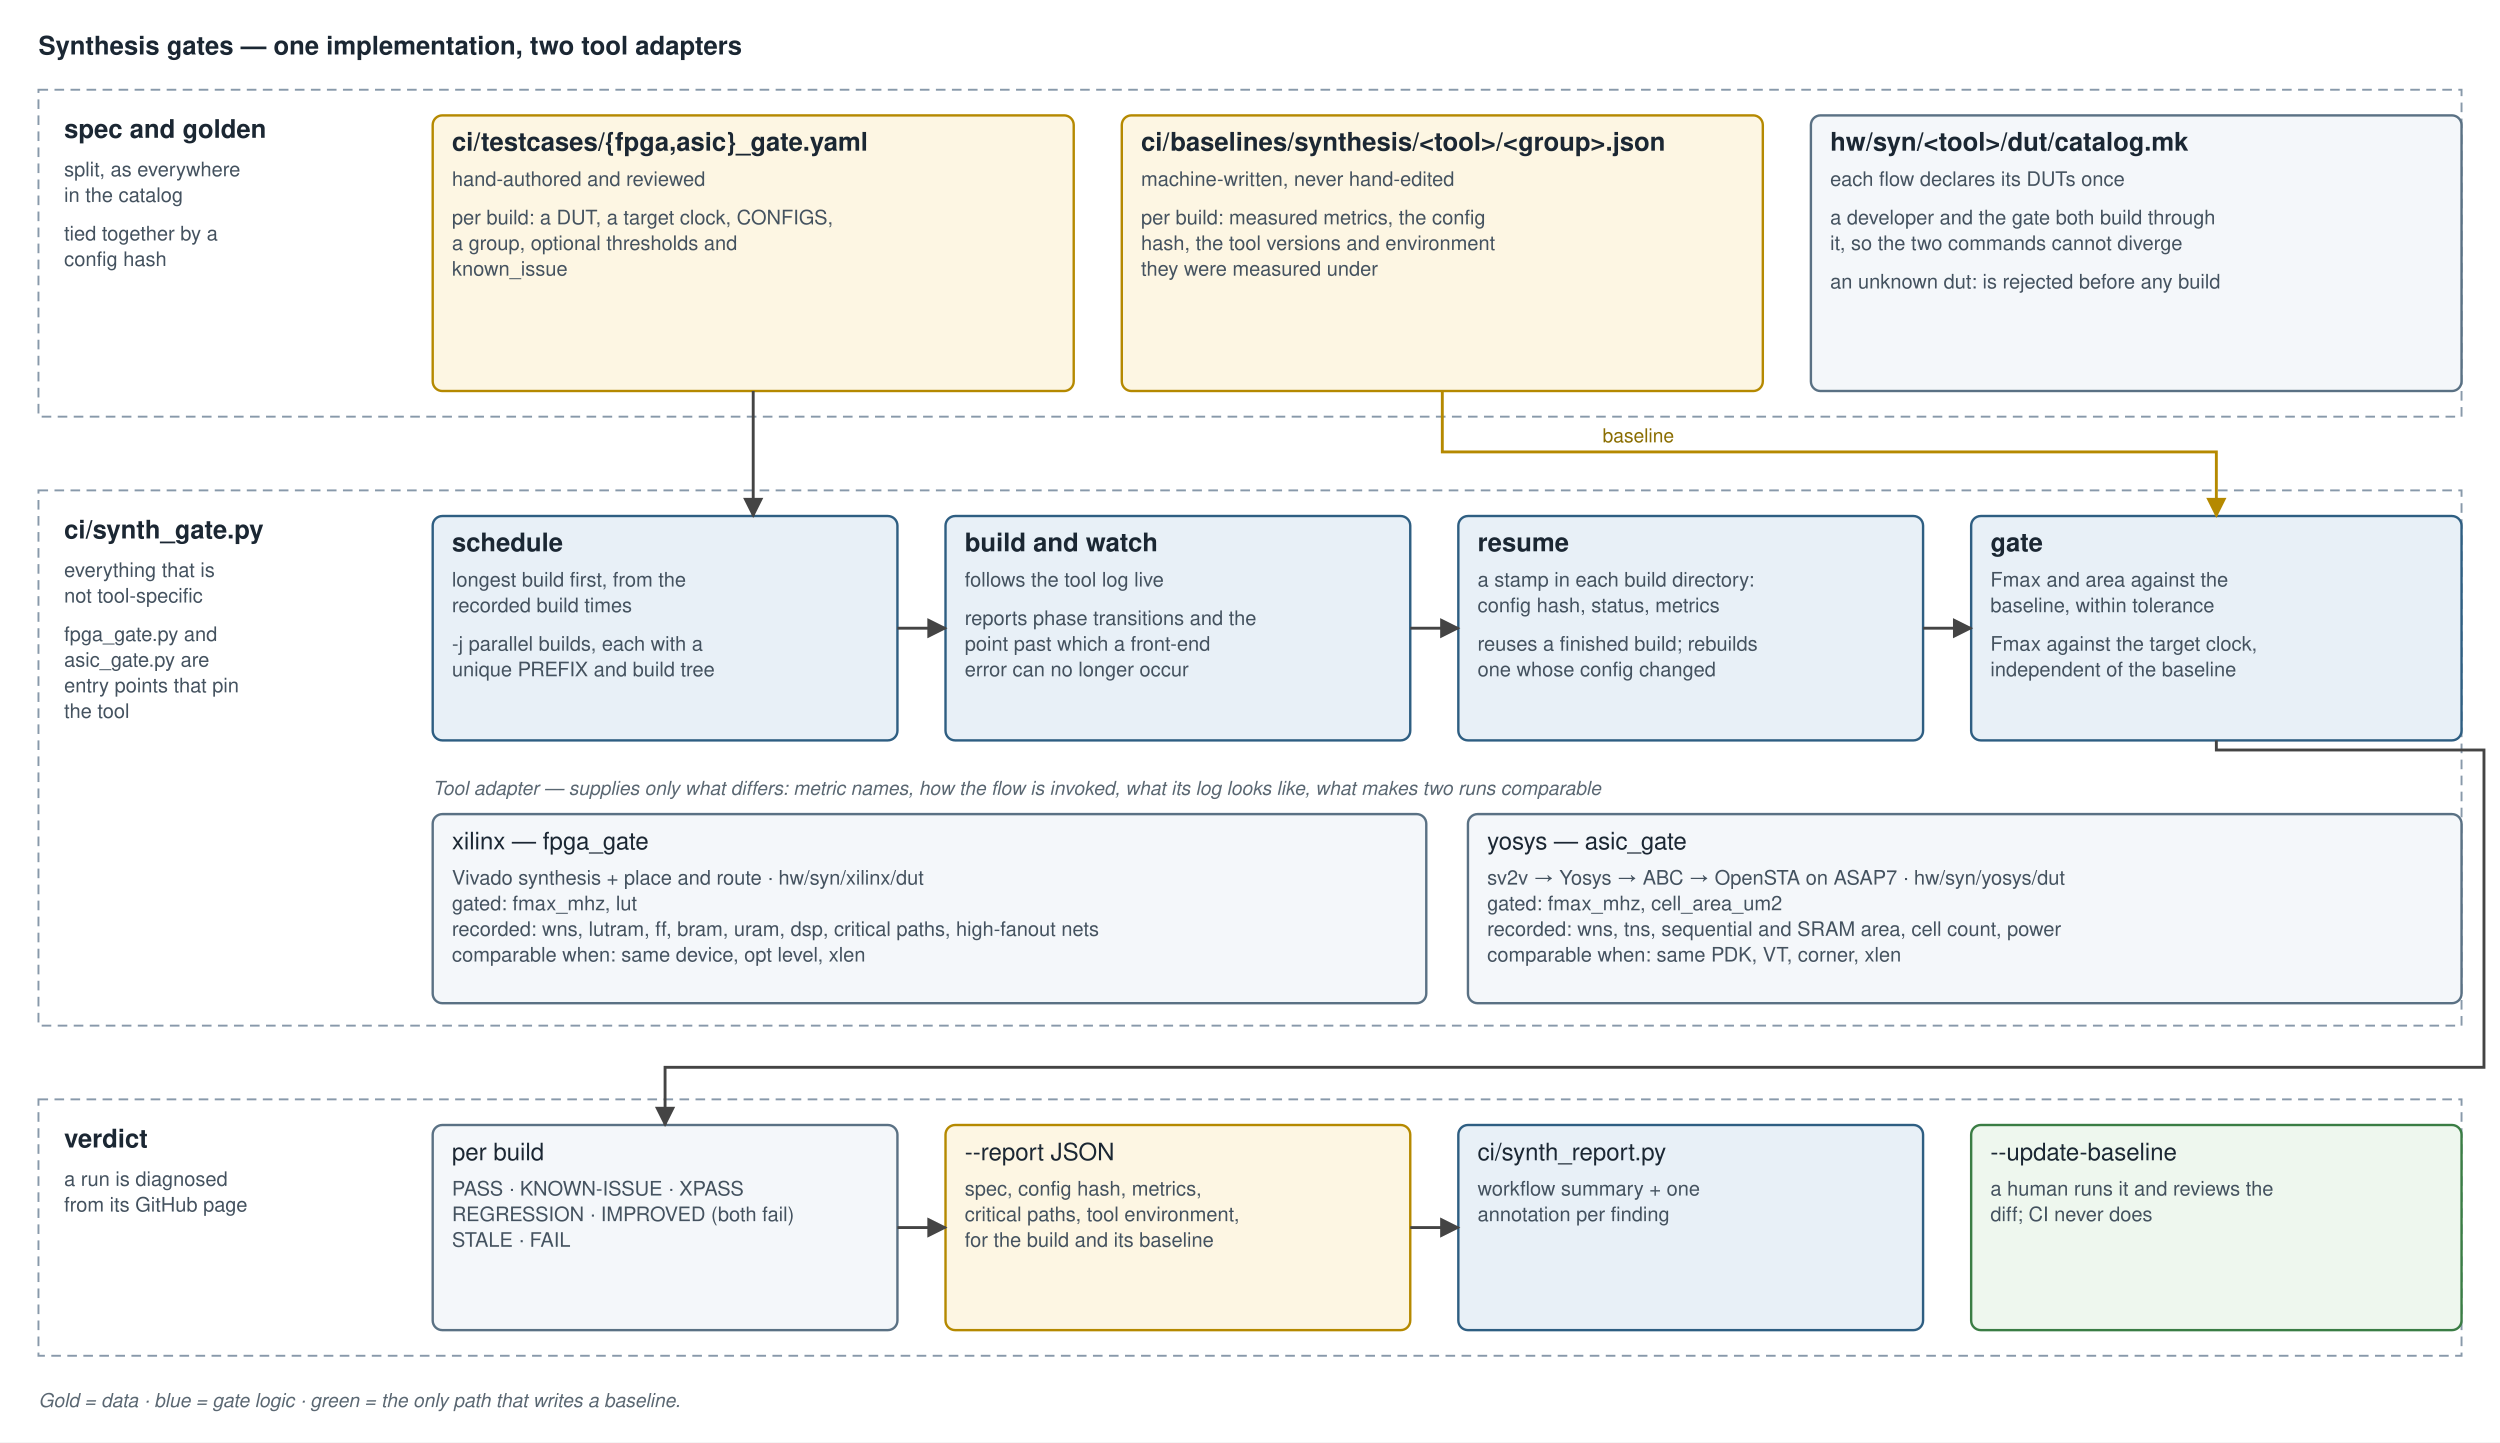
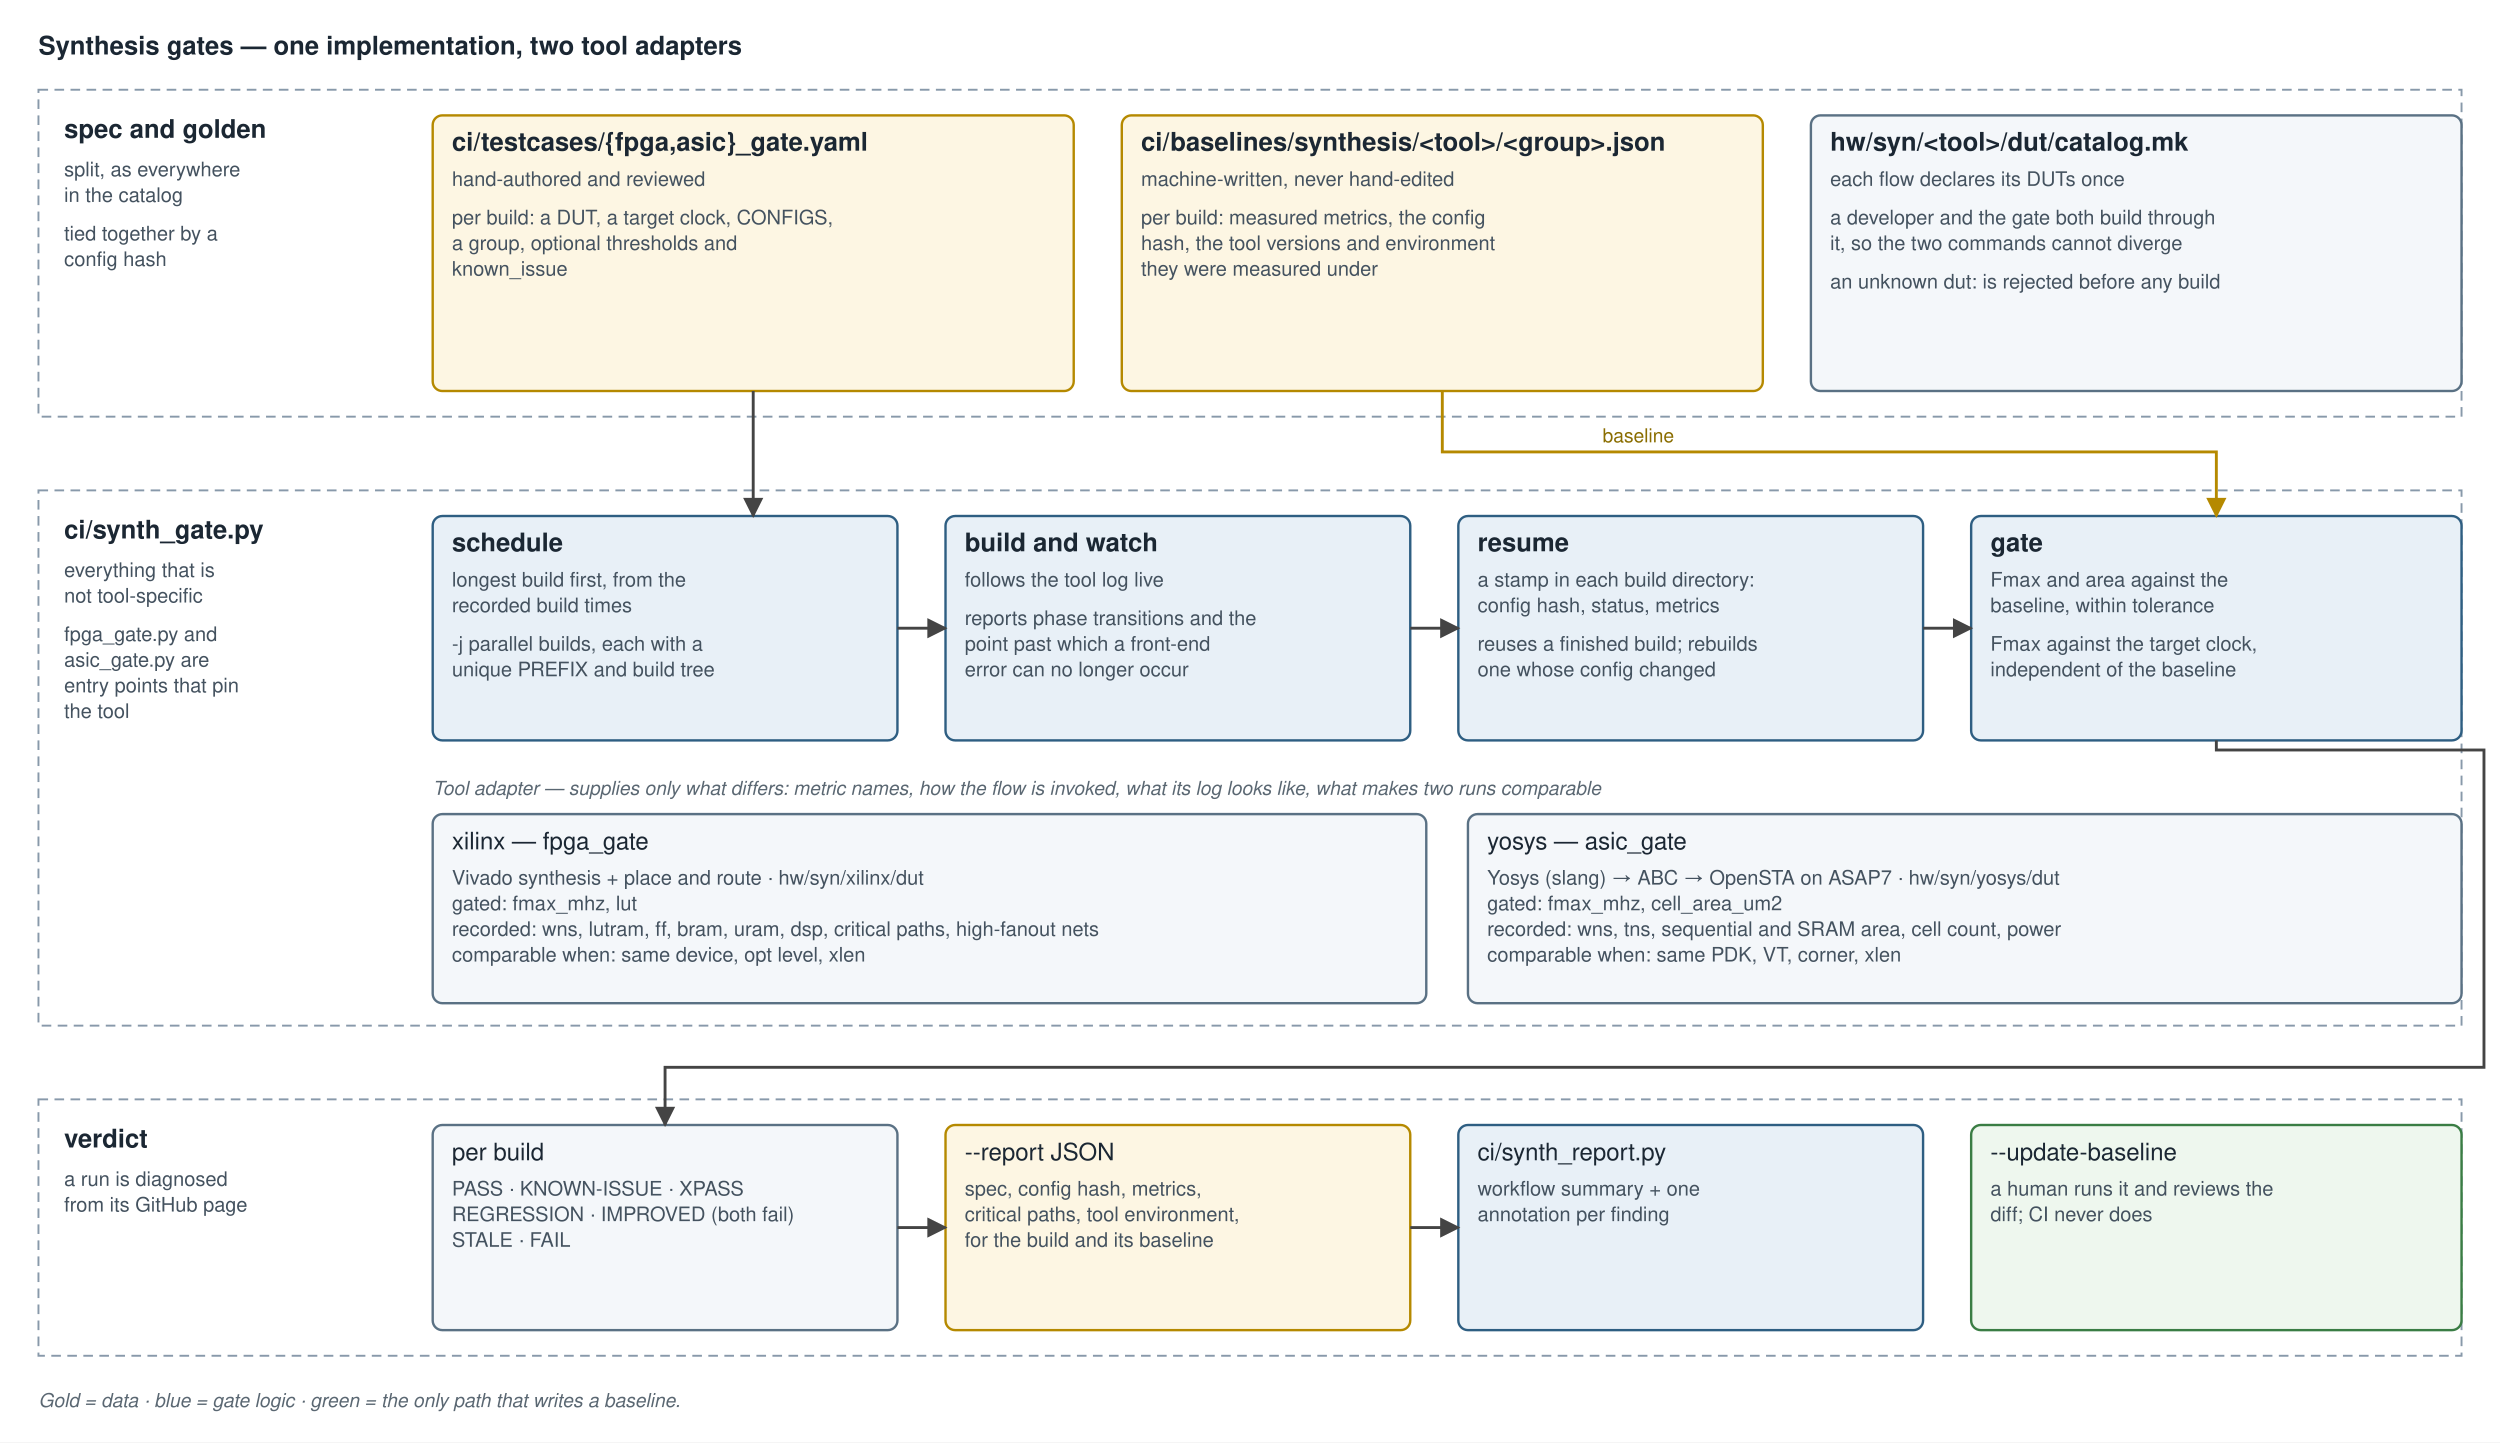
<svg xmlns="http://www.w3.org/2000/svg" viewBox="0 0 1560 900" font-family="Helvetica, Arial, sans-serif">
  <defs>
    <marker id="arr" viewBox="0 0 10 10" refX="9" refY="5" markerWidth="7" markerHeight="7" orient="auto-start-reverse">
      <path d="M0,0 L10,5 L0,10 z" fill="#444" />
    </marker>
    <marker id="arrb" viewBox="0 0 10 10" refX="9" refY="5" markerWidth="7" markerHeight="7" orient="auto-start-reverse">
      <path d="M0,0 L10,5 L0,10 z" fill="#1c6ca8" />
    </marker>
    <marker id="arrg" viewBox="0 0 10 10" refX="9" refY="5" markerWidth="7" markerHeight="7" orient="auto-start-reverse">
      <path d="M0,0 L10,5 L0,10 z" fill="#b58900" />
    </marker>
  </defs>
  <style>
    .box     { fill:#f4f7fa; stroke:#5a7184; stroke-width:1.5; }
    .unit    { fill:#e8f0f7; stroke:#2e5e82; stroke-width:1.5; }
    .mem     { fill:#fdf6e3; stroke:#b58900; stroke-width:1.5; }
    .sw      { fill:#eef7ee; stroke:#3a7d44; stroke-width:1.5; }
    .core    { fill:#f7eef5; stroke:#8e4a7e; stroke-width:1.5; }
    .pe      { fill:#ffffff; stroke:#2e5e82; stroke-width:1.2; }
    .none    { fill:#fafafa; stroke:#9aa5af; stroke-width:1.2; stroke-dasharray:5 4; }
    .grp     { fill:none; stroke:#8899aa; stroke-width:1.2; stroke-dasharray:6 4; }
    .t       { fill:#1b2733; font-size:15px; }
    .tb      { fill:#1b2733; font-size:16px; font-weight:bold; }
    .th      { fill:#1b2733; font-size:13.5px; font-weight:bold; }
    .ts      { fill:#44525f; font-size:12.5px; }
    .tt      { fill:#5a6772; font-size:12px; font-style:italic; }
    .mono    { font-family:'SF Mono',Consolas,monospace; font-size:12px; fill:#1b2733; }
    .flow    { stroke:#444; stroke-width:1.8; fill:none; marker-end:url(#arr); }
    .flowb   { stroke:#1c6ca8; stroke-width:1.8; fill:none; marker-end:url(#arrb); stroke-dasharray:7 4; }
    .flowg   { stroke:#b58900; stroke-width:1.8; fill:none; marker-end:url(#arrg); }
    .lbl     { fill:#1c6ca8; font-size:12px; }
    .lbg     { fill:#8a6d00; font-size:12px; }
    .lbk     { fill:#44525f; font-size:12px; }
    .rule    { stroke:#d5dce3; stroke-width:1; }
  </style>
  <rect x="0" y="0" width="1560" height="900" fill="#ffffff" />
  <text x="24" y="34" class="tb" font-size="20">Synthesis gates — one implementation, two tool adapters</text>
  <rect x="24" y="56" width="1512" height="204" class="grp" />
  <text x="40" y="86" class="tb">spec and golden</text>
  <text x="40" y="110" class="ts">split, as everywhere</text>
  <text x="40" y="126" class="ts">in the catalog</text>
  <text x="40" y="150" class="ts">tied together by a</text>
  <text x="40" y="166" class="ts">config hash</text>
  <rect x="270" y="72" width="400" height="172" rx="6" class="mem" />
  <text x="282" y="94" class="tb">ci/testcases/{fpga,asic}_gate.yaml</text>
  <text x="282" y="116" class="ts">hand-authored and reviewed</text>
  <text x="282" y="140" class="ts">per build: a DUT, a target clock, CONFIGS,</text>
  <text x="282" y="156" class="ts">a group, optional thresholds and</text>
  <text x="282" y="172" class="ts">known_issue</text>
  <rect x="700" y="72" width="400" height="172" rx="6" class="mem" />
  <text x="712" y="94" class="tb">ci/baselines/synthesis/&lt;tool&gt;/&lt;group&gt;.json</text>
  <text x="712" y="116" class="ts">machine-written, never hand-edited</text>
  <text x="712" y="140" class="ts">per build: measured metrics, the config</text>
  <text x="712" y="156" class="ts">hash, the tool versions and environment</text>
  <text x="712" y="172" class="ts">they were measured under</text>
  <rect x="1130" y="72" width="406" height="172" rx="6" class="box" />
  <text x="1142" y="94" class="tb">hw/syn/&lt;tool&gt;/dut/catalog.mk</text>
  <text x="1142" y="116" class="ts">each flow declares its DUTs once</text>
  <text x="1142" y="140" class="ts">a developer and the gate both build through</text>
  <text x="1142" y="156" class="ts">it, so the two commands cannot diverge</text>
  <text x="1142" y="180" class="ts">an unknown dut: is rejected before any build</text>
  <rect x="24" y="306" width="1512" height="334" class="grp" />
  <text x="40" y="336" class="tb">ci/synth_gate.py</text>
  <text x="40" y="360" class="ts">everything that is</text>
  <text x="40" y="376" class="ts">not tool-specific</text>
  <text x="40" y="400" class="ts">fpga_gate.py and</text>
  <text x="40" y="416" class="ts">asic_gate.py are</text>
  <text x="40" y="432" class="ts">entry points that pin</text>
  <text x="40" y="448" class="ts">the tool</text>
  <rect x="270" y="322" width="290" height="140" rx="6" class="unit" />
  <text x="282" y="344" class="tb">schedule</text>
  <text x="282" y="366" class="ts">longest build first, from the</text>
  <text x="282" y="382" class="ts">recorded build times</text>
  <text x="282" y="406" class="ts">-j parallel builds, each with a</text>
  <text x="282" y="422" class="ts">unique PREFIX and build tree</text>
  <rect x="590" y="322" width="290" height="140" rx="6" class="unit" />
  <text x="602" y="344" class="tb">build and watch</text>
  <text x="602" y="366" class="ts">follows the tool log live</text>
  <text x="602" y="390" class="ts">reports phase transitions and the</text>
  <text x="602" y="406" class="ts">point past which a front-end</text>
  <text x="602" y="422" class="ts">error can no longer occur</text>
  <rect x="910" y="322" width="290" height="140" rx="6" class="unit" />
  <text x="922" y="344" class="tb">resume</text>
  <text x="922" y="366" class="ts">a stamp in each build directory:</text>
  <text x="922" y="382" class="ts">config hash, status, metrics</text>
  <text x="922" y="406" class="ts">reuses a finished build; rebuilds</text>
  <text x="922" y="422" class="ts">one whose config changed</text>
  <rect x="1230" y="322" width="306" height="140" rx="6" class="unit" />
  <text x="1242" y="344" class="tb">gate</text>
  <text x="1242" y="366" class="ts">Fmax and area against the</text>
  <text x="1242" y="382" class="ts">baseline, within tolerance</text>
  <text x="1242" y="406" class="ts">Fmax against the target clock,</text>
  <text x="1242" y="422" class="ts">independent of the baseline</text>
  <path d="M 560 392 L 590 392" class="flow" />
  <path d="M 880 392 L 910 392" class="flow" />
  <path d="M 1200 392 L 1230 392" class="flow" />
  <text x="270" y="496" class="tt">Tool adapter — supplies only what differs: metric names, how the flow is invoked, what its log looks like, what makes two runs comparable</text>
  <rect x="270" y="508" width="620" height="118" rx="6" class="box" />
  <text x="282" y="530" class="t">xilinx — fpga_gate</text>
  <text x="282" y="552" class="ts">Vivado synthesis + place and route · hw/syn/xilinx/dut</text>
  <text x="282" y="568" class="ts">gated: fmax_mhz, lut</text>
  <text x="282" y="584" class="ts">recorded: wns, lutram, ff, bram, uram, dsp, critical paths, high-fanout nets</text>
  <text x="282" y="600" class="ts">comparable when: same device, opt level, xlen</text>
  <rect x="916" y="508" width="620" height="118" rx="6" class="box" />
  <text x="928" y="530" class="t">yosys — asic_gate</text>
-   <text x="928" y="552" class="ts">sv2v → Yosys → ABC → OpenSTA on ASAP7 · hw/syn/yosys/dut</text>
+   <text x="928" y="552" class="ts">Yosys (slang) → ABC → OpenSTA on ASAP7 · hw/syn/yosys/dut</text>
  <text x="928" y="568" class="ts">gated: fmax_mhz, cell_area_um2</text>
  <text x="928" y="584" class="ts">recorded: wns, tns, sequential and SRAM area, cell count, power</text>
  <text x="928" y="600" class="ts">comparable when: same PDK, VT, corner, xlen</text>
  <path d="M 470 244 L 470 322" class="flow" />
  <path d="M 900 244 L 900 282 L 1383 282 L 1383 322" class="flowg" />
  <text x="1000" y="276" class="lbg">baseline</text>
  <rect x="24" y="686" width="1512" height="160" class="grp" />
  <text x="40" y="716" class="tb">verdict</text>
  <text x="40" y="740" class="ts">a run is diagnosed</text>
  <text x="40" y="756" class="ts">from its GitHub page</text>
  <rect x="270" y="702" width="290" height="128" rx="6" class="box" />
  <text x="282" y="724" class="t">per build</text>
  <text x="282" y="746" class="ts">PASS · KNOWN-ISSUE · XPASS</text>
  <text x="282" y="762" class="ts">REGRESSION · IMPROVED (both fail)</text>
  <text x="282" y="778" class="ts">STALE · FAIL</text>
  <rect x="590" y="702" width="290" height="128" rx="6" class="mem" />
  <text x="602" y="724" class="t">--report JSON</text>
  <text x="602" y="746" class="ts">spec, config hash, metrics,</text>
  <text x="602" y="762" class="ts">critical paths, tool environment,</text>
  <text x="602" y="778" class="ts">for the build and its baseline</text>
  <rect x="910" y="702" width="290" height="128" rx="6" class="unit" />
  <text x="922" y="724" class="t">ci/synth_report.py</text>
  <text x="922" y="746" class="ts">workflow summary + one</text>
  <text x="922" y="762" class="ts">annotation per finding</text>
  <rect x="1230" y="702" width="306" height="128" rx="6" class="sw" />
  <text x="1242" y="724" class="t">--update-baseline</text>
  <text x="1242" y="746" class="ts">a human runs it and reviews the</text>
  <text x="1242" y="762" class="ts">diff; CI never does</text>
  <path d="M 560 766 L 590 766" class="flow" />
  <path d="M 880 766 L 910 766" class="flow" />
  <path d="M 1383 462 L 1383 468 L 1550 468 L 1550 666 L 415 666 L 415 702" class="flow" />
  <text x="24" y="878" class="tt">Gold = data · blue = gate logic · green = the only path that writes a baseline.</text>
</svg>
